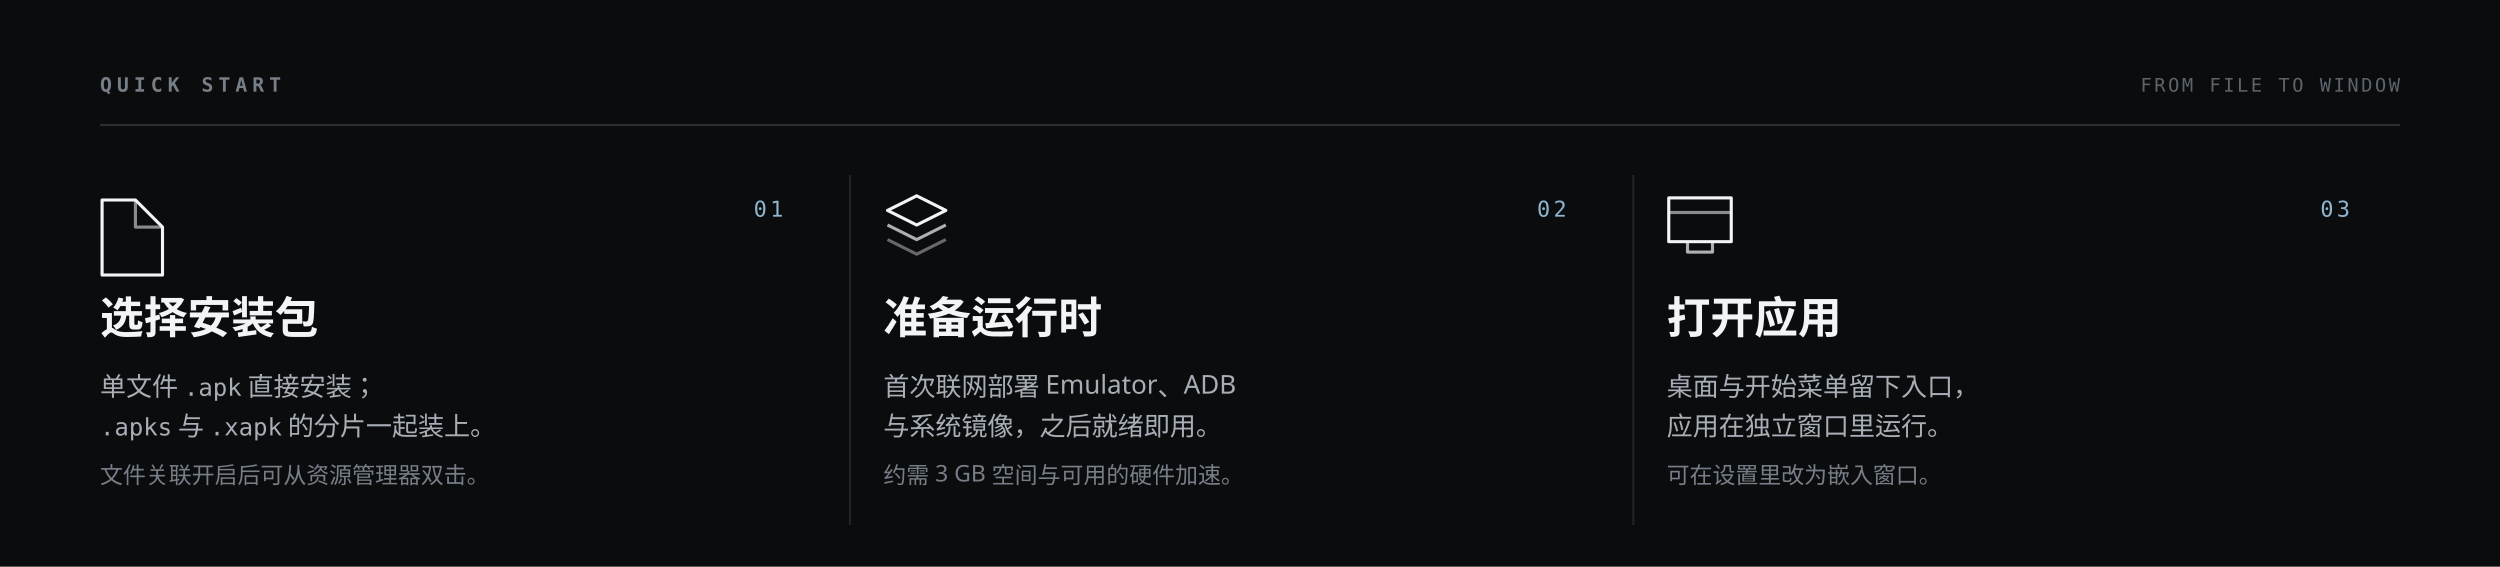
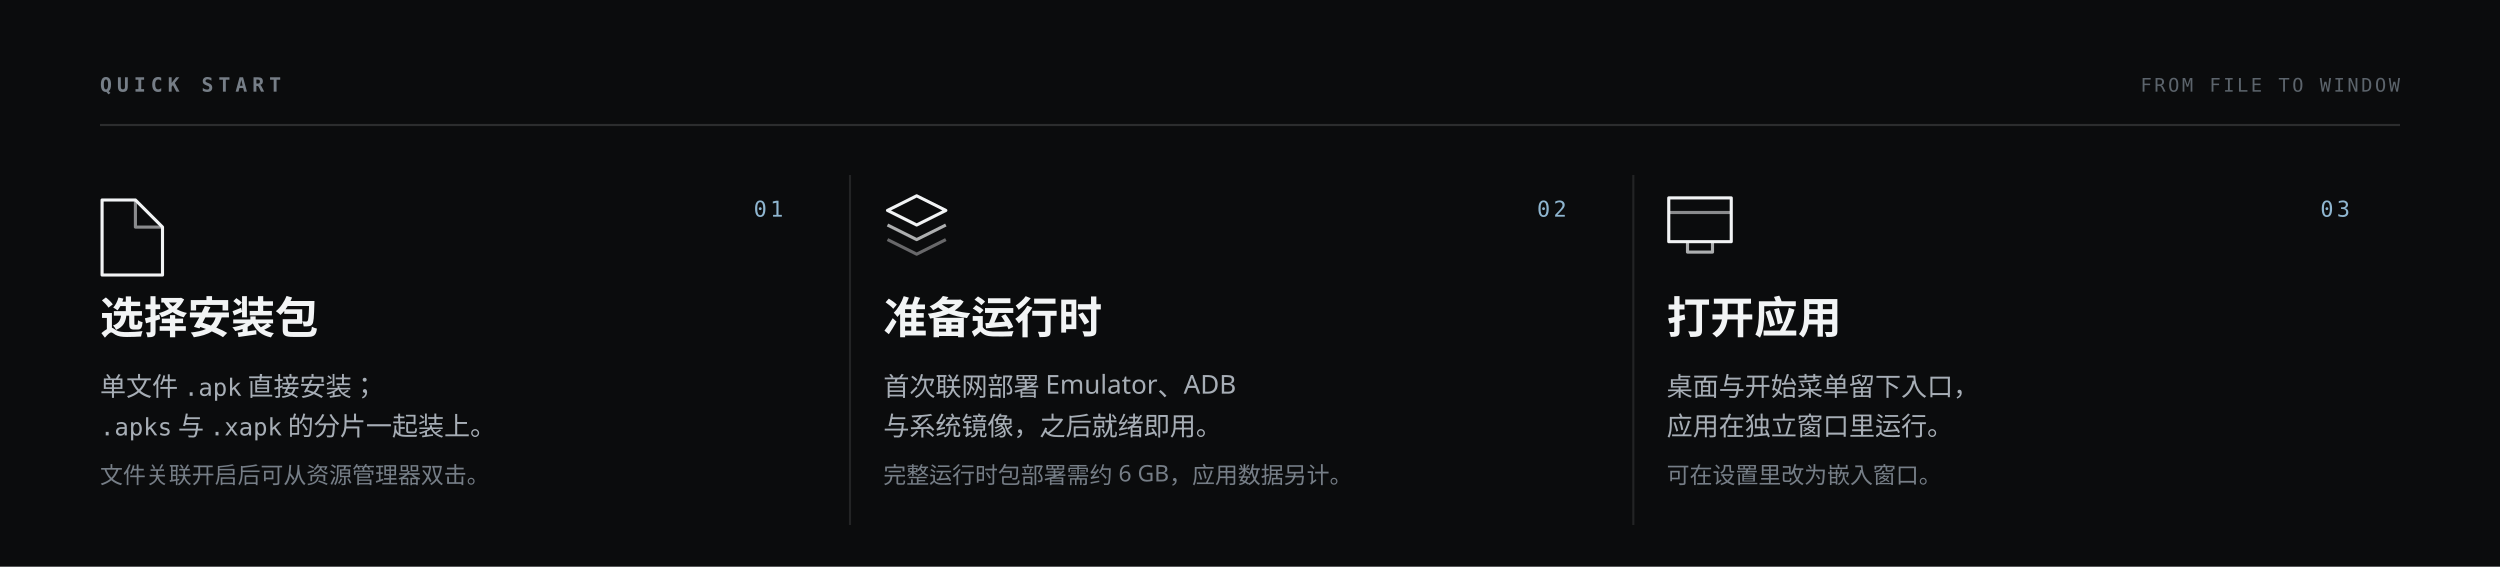
<svg xmlns="http://www.w3.org/2000/svg" width="1200" height="272" viewBox="0 0 1200 272" role="img" aria-labelledby="t d">
  <rect width="1200" height="272" fill="#0B0C0D" />
  <g font-family="Segoe UI, Microsoft YaHei, PingFang SC, Noto Sans SC, system-ui, sans-serif">
    <text x="48" y="44" fill="#767E87" font-family="Cascadia Mono, Consolas, monospace" font-size="9.5" font-weight="700" letter-spacing="2.4">QUICK START</text>
    <text x="1152" y="44" text-anchor="end" fill="#5C646C" font-family="Cascadia Mono, Consolas, monospace" font-size="9" letter-spacing="1.2">FROM FILE TO WINDOW</text>
    <path d="M48 60h1104" stroke="#FFFFFF" stroke-opacity=".14" stroke-width="1" />
    <g transform="translate(48 0)">
      <g transform="translate(0 92)" fill="none" stroke="#F2F4F5" stroke-width="1.5" stroke-linejoin="round">
        <path d="M1 4h16l13 13v23H1z" />
        <path d="M17 4v13h13" stroke-opacity=".55" />
      </g>
      <text x="328" y="104" text-anchor="end" fill="#8FB6D0" font-family="Cascadia Mono, Consolas, monospace" font-size="10.5" letter-spacing="1.6">01</text>
      <text x="0" y="160" fill="#F2F4F5" font-size="21" font-weight="700">选择安装包</text>
      <text x="0" y="190" fill="#A7AEB6" font-size="12.5">单文件 <tspan font-family="Cascadia Mono, Consolas, monospace" font-size="11.5">.apk</tspan> 直接安装；</text>
      <text x="0" y="209" fill="#A7AEB6" font-size="12.5">
        <tspan font-family="Cascadia Mono, Consolas, monospace" font-size="11.5">.apks</tspan> 与 <tspan font-family="Cascadia Mono, Consolas, monospace" font-size="11.5">.xapk</tspan> 的分片一起装上。</text>
      <text x="0" y="232" fill="#767E87" font-size="11">文件关联开启后可从资源管理器双击。</text>
    </g>
    <path d="M408 84v168" stroke="#FFFFFF" stroke-opacity=".1" />
    <g transform="translate(424 0)">
      <g transform="translate(0 92)" fill="none" stroke="#F2F4F5" stroke-width="1.5" stroke-linejoin="round">
        <path d="M16 2 30 9 16 16 2 9z" />
        <path d="M2 16 16 23 30 16" stroke-opacity=".7" />
        <path d="M2 23 16 30 30 23" stroke-opacity=".4" />
      </g>
      <text x="328" y="104" text-anchor="end" fill="#8FB6D0" font-family="Cascadia Mono, Consolas, monospace" font-size="10.5" letter-spacing="1.6">02</text>
      <text x="0" y="160" fill="#F2F4F5" font-size="21" font-weight="700">准备运行时</text>
      <text x="0" y="190" fill="#A7AEB6" font-size="12.5">首次联网部署 Emulator、ADB</text>
      <text x="0" y="209" fill="#A7AEB6" font-size="12.5">与系统镜像，之后就绪即用。</text>
-       <text x="0" y="232" fill="#767E87" font-size="11">约需 3 GB 空间与可用的硬件加速。</text>
+       <text x="0" y="232" fill="#767E87" font-size="11">完整运行时包部署需约 6 GB，应用数据另计。</text>
    </g>
    <path d="M784 84v168" stroke="#FFFFFF" stroke-opacity=".1" />
    <g transform="translate(800 0)">
      <g transform="translate(0 92)" fill="none" stroke="#F2F4F5" stroke-width="1.5" stroke-linejoin="round">
        <rect x="1" y="3" width="30" height="21" />
        <path d="M1 10h30" stroke-opacity=".55" />
        <path d="M10 24v5h12v-5" stroke-opacity=".7" />
      </g>
      <text x="328" y="104" text-anchor="end" fill="#8FB6D0" font-family="Cascadia Mono, Consolas, monospace" font-size="10.5" letter-spacing="1.6">03</text>
      <text x="0" y="160" fill="#F2F4F5" font-size="21" font-weight="700">打开应用</text>
      <text x="0" y="190" fill="#A7AEB6" font-size="12.5">桌面与开始菜单留下入口，</text>
      <text x="0" y="209" fill="#A7AEB6" font-size="12.5">应用在独立窗口里运行。</text>
      <text x="0" y="232" fill="#767E87" font-size="11">可在设置里改为嵌入窗口。</text>
    </g>
  </g>
</svg>
